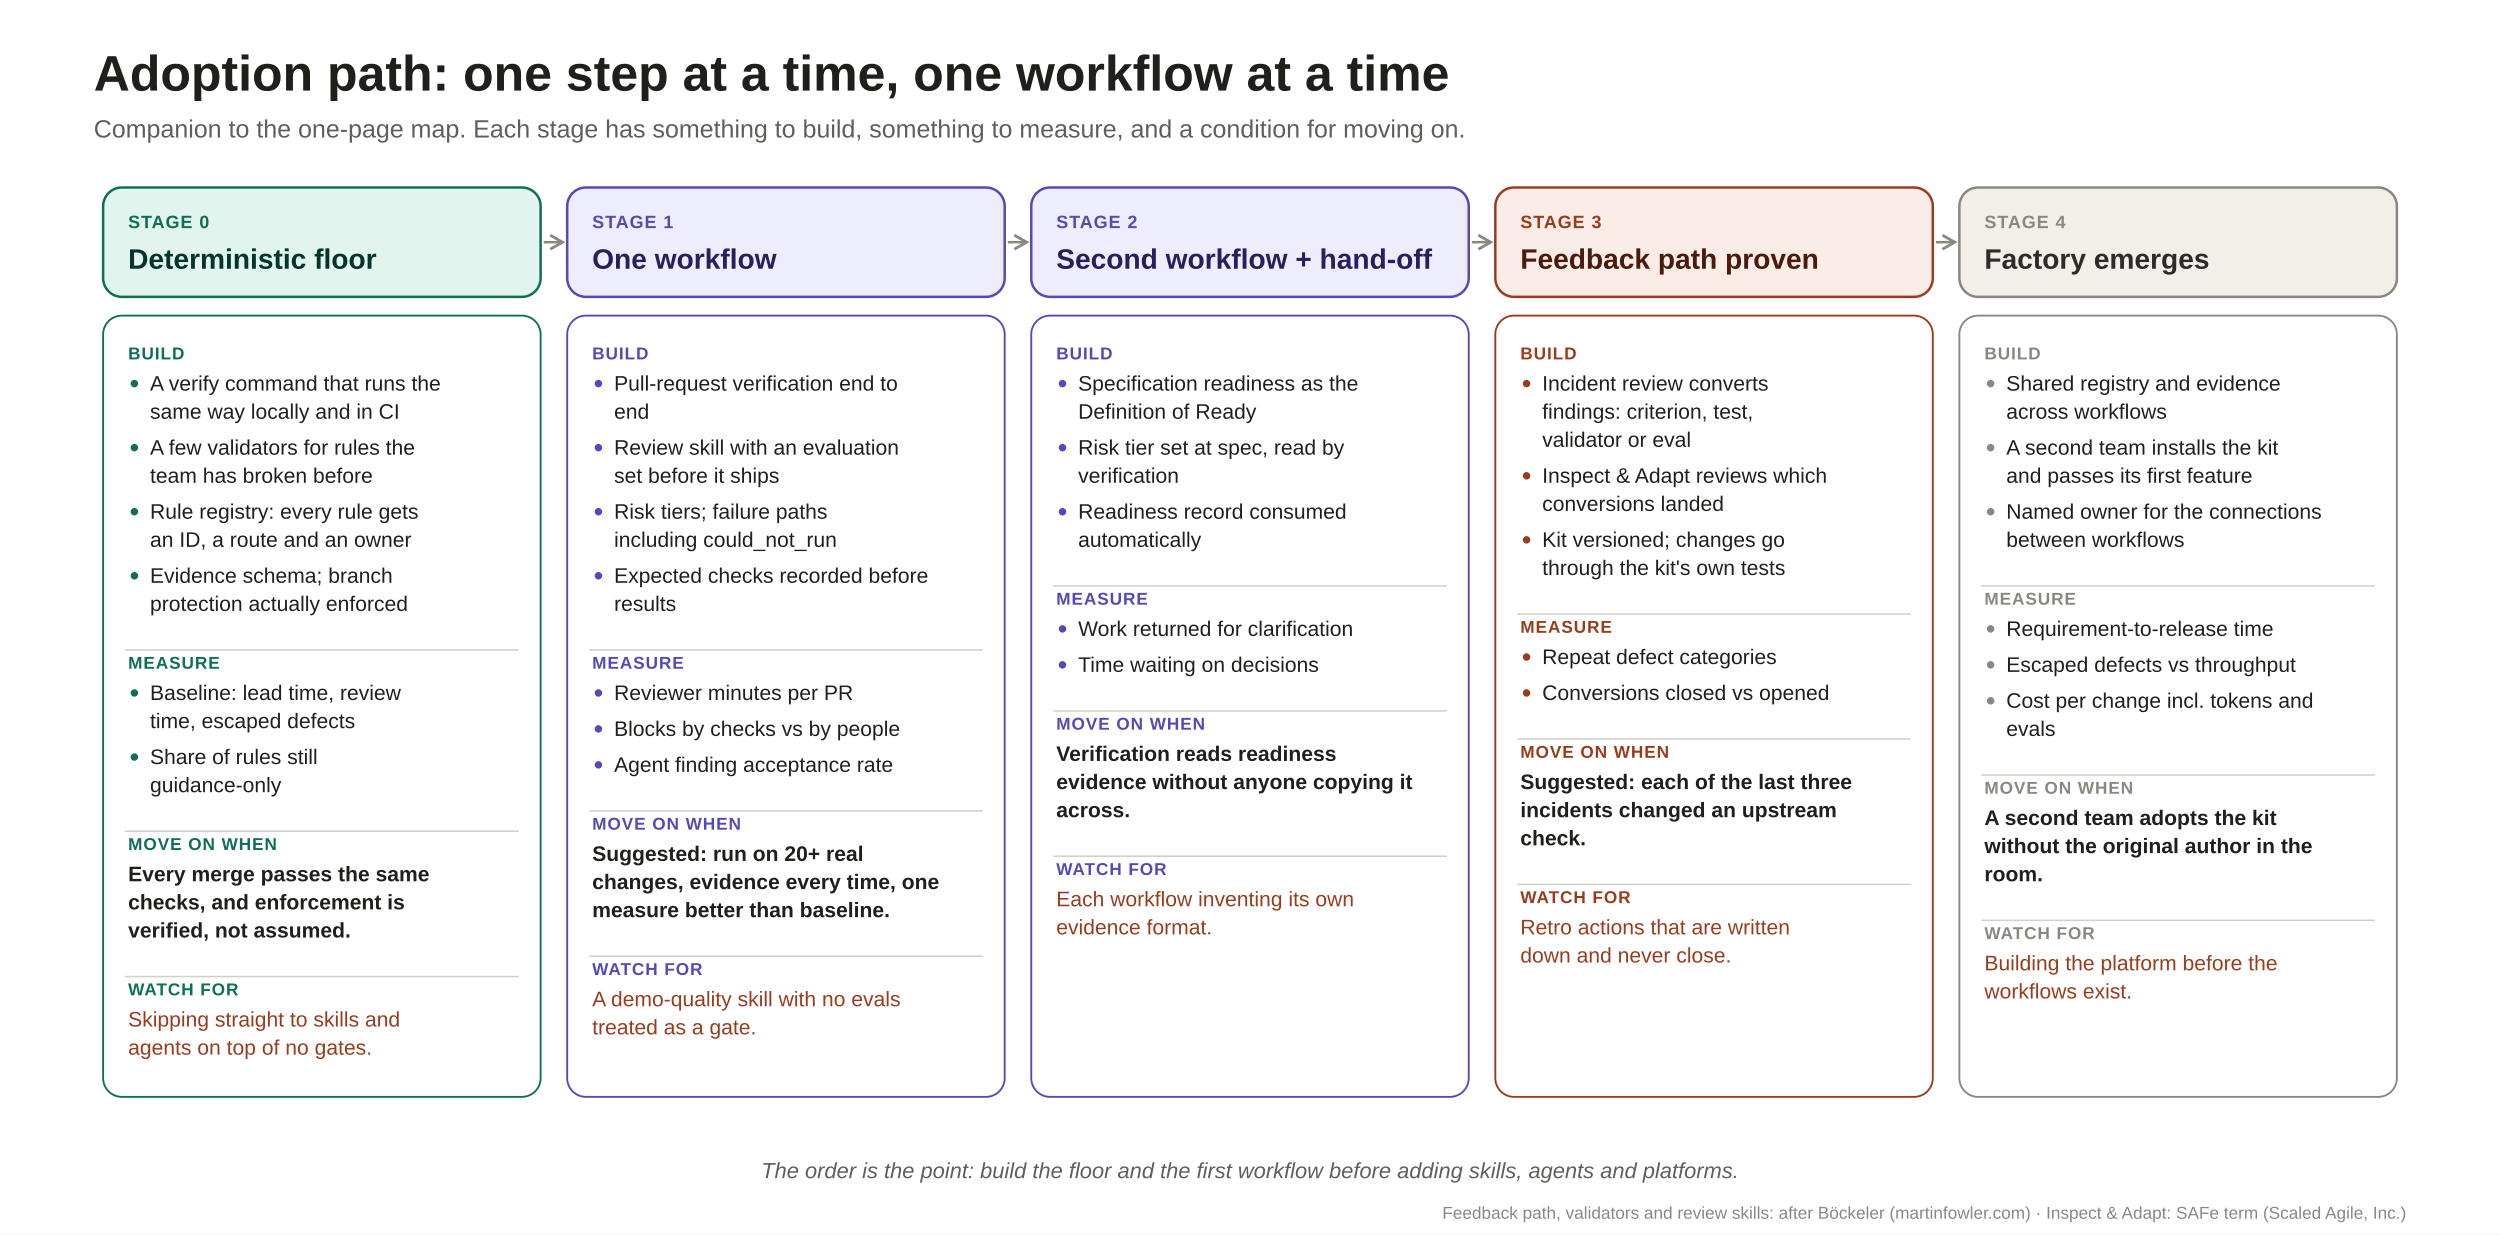
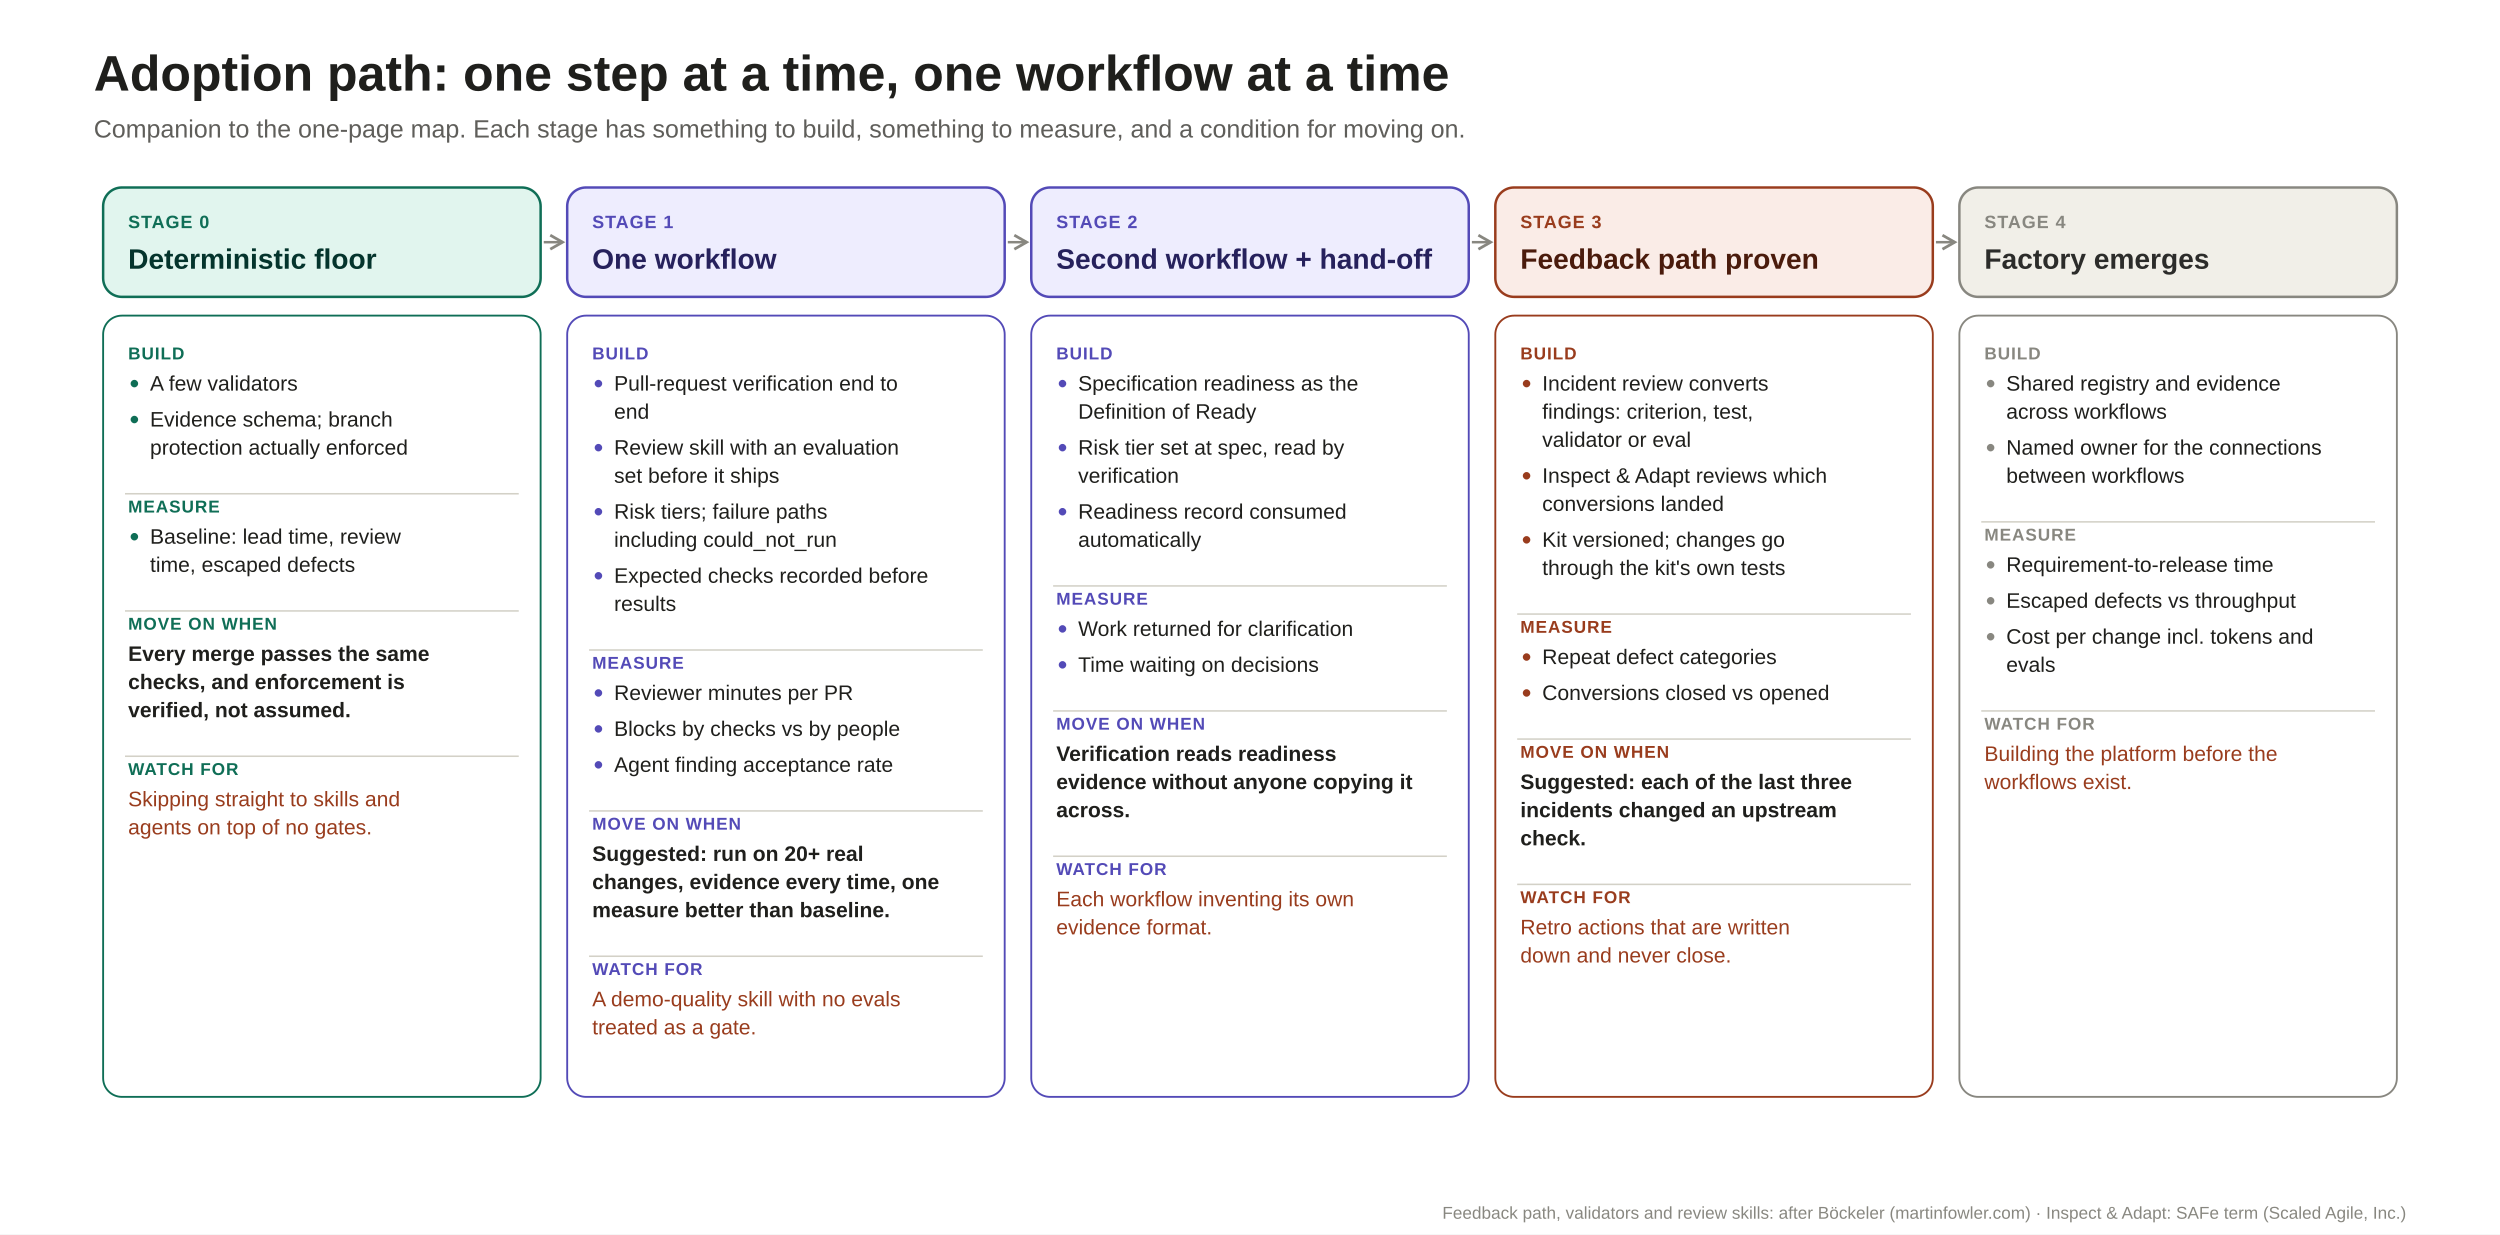
<svg xmlns="http://www.w3.org/2000/svg" width="1600" height="790" viewBox="0 0 1600 790" font-family="&quot;Liberation Sans&quot;,&quot;DejaVu Sans&quot;,Arial,sans-serif" data-references="">
  <defs>
    <marker id="a" viewBox="0 0 10 10" refX="8" refY="5" markerWidth="7" markerHeight="7" orient="auto">
      <path d="M1 1L8 5L1 9" fill="none" stroke="#888780" stroke-width="1.6" />
    </marker>
    <marker id="p" viewBox="0 0 10 10" refX="8" refY="5" markerWidth="7" markerHeight="7" orient="auto">
      <path d="M1 1L8 5L1 9" fill="none" stroke="#534AB7" stroke-width="1.6" />
    </marker>
    <marker id="r" viewBox="0 0 10 10" refX="8" refY="5" markerWidth="7" markerHeight="7" orient="auto">
      <path d="M1 1L8 5L1 9" fill="none" stroke="#993C1D" stroke-width="1.6" />
    </marker>
  </defs>
  <rect width="1600" height="790" fill="#fff" />
  <text x="60" y="58" font-size="32" fill="#1f1f1c" font-weight="700" text-anchor="start">Adoption path: one step at a time, one workflow at a time</text>
  <text x="60" y="88" font-size="16" fill="#5F5E5A" font-weight="400" text-anchor="start">Companion to the one-page map. Each stage has something to build, something to measure, and a condition for moving on.</text>
  <rect x="66" y="120" width="280" height="70" rx="12" fill="#E1F5EE" stroke="#0F6E56" stroke-width="1.6" />
  <text x="82" y="146" font-size="11.5" fill="#0F6E56" font-weight="700" text-anchor="start" letter-spacing="0.6">STAGE 0</text>
  <text x="82" y="172" font-size="18" fill="#04342C" font-weight="700" text-anchor="start">Deterministic floor</text>
  <line x1="348" y1="155" x2="360" y2="155" stroke="#888780" stroke-width="1.6" marker-end="url(#a)" />
  <rect x="66" y="202" width="280" height="500" rx="12" fill="#fff" stroke="#0F6E56" stroke-width="1.2" />
  <text x="82" y="230" font-size="11" fill="#0F6E56" font-weight="700" text-anchor="start" letter-spacing="0.6">BUILD</text>
  <circle cx="86" cy="245.5" r="2.4" fill="#0F6E56" />
-   <text x="96" y="250" font-size="13.5" fill="#1f1f1c" font-weight="400" text-anchor="start">A verify command that runs the</text>
-   <text x="96" y="268" font-size="13.5" fill="#1f1f1c" font-weight="400" text-anchor="start">same way locally and in CI</text>
-   <circle cx="86" cy="286.5" r="2.4" fill="#0F6E56" />
-   <text x="96" y="291" font-size="13.5" fill="#1f1f1c" font-weight="400" text-anchor="start">A few validators for rules the</text>
-   <text x="96" y="309" font-size="13.5" fill="#1f1f1c" font-weight="400" text-anchor="start">team has broken before</text>
-   <circle cx="86" cy="327.5" r="2.4" fill="#0F6E56" />
-   <text x="96" y="332" font-size="13.5" fill="#1f1f1c" font-weight="400" text-anchor="start">Rule registry: every rule gets</text>
-   <text x="96" y="350" font-size="13.5" fill="#1f1f1c" font-weight="400" text-anchor="start">an ID, a route and an owner</text>
-   <circle cx="86" cy="368.5" r="2.4" fill="#0F6E56" />
-   <text x="96" y="373" font-size="13.5" fill="#1f1f1c" font-weight="400" text-anchor="start">Evidence schema; branch</text>
-   <text x="96" y="391" font-size="13.5" fill="#1f1f1c" font-weight="400" text-anchor="start">protection actually enforced</text>
-   <line x1="80" y1="416" x2="332" y2="416" stroke="#d3d1c7" stroke-width="1" />
-   <text x="82" y="428" font-size="11" fill="#0F6E56" font-weight="700" text-anchor="start" letter-spacing="0.6">MEASURE</text>
-   <circle cx="86" cy="443.5" r="2.4" fill="#0F6E56" />
-   <text x="96" y="448" font-size="13.5" fill="#1f1f1c" font-weight="400" text-anchor="start">Baseline: lead time, review</text>
-   <text x="96" y="466" font-size="13.5" fill="#1f1f1c" font-weight="400" text-anchor="start">time, escaped defects</text>
-   <circle cx="86" cy="484.5" r="2.4" fill="#0F6E56" />
-   <text x="96" y="489" font-size="13.5" fill="#1f1f1c" font-weight="400" text-anchor="start">Share of rules still</text>
-   <text x="96" y="507" font-size="13.5" fill="#1f1f1c" font-weight="400" text-anchor="start">guidance-only</text>
-   <line x1="80" y1="532" x2="332" y2="532" stroke="#d3d1c7" stroke-width="1" />
-   <text x="82" y="544" font-size="11" fill="#0F6E56" font-weight="700" text-anchor="start" letter-spacing="0.6">MOVE ON WHEN</text>
-   <text x="82" y="564" font-size="13.5" fill="#1f1f1c" font-weight="600" text-anchor="start">Every merge passes the same</text>
-   <text x="82" y="582" font-size="13.5" fill="#1f1f1c" font-weight="600" text-anchor="start">checks, and enforcement is</text>
-   <text x="82" y="600" font-size="13.5" fill="#1f1f1c" font-weight="600" text-anchor="start">verified, not assumed.</text>
-   <line x1="80" y1="625" x2="332" y2="625" stroke="#d3d1c7" stroke-width="1" />
-   <text x="82" y="637" font-size="11" fill="#0F6E56" font-weight="700" text-anchor="start" letter-spacing="0.6">WATCH FOR</text>
-   <text x="82" y="657" font-size="13.5" fill="#993C1D" font-weight="400" text-anchor="start">Skipping straight to skills and</text>
-   <text x="82" y="675" font-size="13.5" fill="#993C1D" font-weight="400" text-anchor="start">agents on top of no gates.</text>
+   <text x="96" y="250" font-size="13.5" fill="#1f1f1c" font-weight="400" text-anchor="start">A few validators</text>
+   <circle cx="86" cy="268.5" r="2.4" fill="#0F6E56" />
+   <text x="96" y="273" font-size="13.5" fill="#1f1f1c" font-weight="400" text-anchor="start">Evidence schema; branch</text>
+   <text x="96" y="291" font-size="13.5" fill="#1f1f1c" font-weight="400" text-anchor="start">protection actually enforced</text>
+   <line x1="80" y1="316" x2="332" y2="316" stroke="#d3d1c7" stroke-width="1" />
+   <text x="82" y="328" font-size="11" fill="#0F6E56" font-weight="700" text-anchor="start" letter-spacing="0.6">MEASURE</text>
+   <circle cx="86" cy="343.5" r="2.4" fill="#0F6E56" />
+   <text x="96" y="348" font-size="13.5" fill="#1f1f1c" font-weight="400" text-anchor="start">Baseline: lead time, review</text>
+   <text x="96" y="366" font-size="13.5" fill="#1f1f1c" font-weight="400" text-anchor="start">time, escaped defects</text>
+   <line x1="80" y1="391" x2="332" y2="391" stroke="#d3d1c7" stroke-width="1" />
+   <text x="82" y="403" font-size="11" fill="#0F6E56" font-weight="700" text-anchor="start" letter-spacing="0.6">MOVE ON WHEN</text>
+   <text x="82" y="423" font-size="13.5" fill="#1f1f1c" font-weight="600" text-anchor="start">Every merge passes the same</text>
+   <text x="82" y="441" font-size="13.5" fill="#1f1f1c" font-weight="600" text-anchor="start">checks, and enforcement is</text>
+   <text x="82" y="459" font-size="13.5" fill="#1f1f1c" font-weight="600" text-anchor="start">verified, not assumed.</text>
+   <line x1="80" y1="484" x2="332" y2="484" stroke="#d3d1c7" stroke-width="1" />
+   <text x="82" y="496" font-size="11" fill="#0F6E56" font-weight="700" text-anchor="start" letter-spacing="0.6">WATCH FOR</text>
+   <text x="82" y="516" font-size="13.5" fill="#993C1D" font-weight="400" text-anchor="start">Skipping straight to skills and</text>
+   <text x="82" y="534" font-size="13.5" fill="#993C1D" font-weight="400" text-anchor="start">agents on top of no gates.</text>
  <rect x="363" y="120" width="280" height="70" rx="12" fill="#EEEDFE" stroke="#534AB7" stroke-width="1.6" />
  <text x="379" y="146" font-size="11.5" fill="#534AB7" font-weight="700" text-anchor="start" letter-spacing="0.6">STAGE 1</text>
  <text x="379" y="172" font-size="18" fill="#26215C" font-weight="700" text-anchor="start">One workflow</text>
  <line x1="645" y1="155" x2="657" y2="155" stroke="#888780" stroke-width="1.6" marker-end="url(#a)" />
  <rect x="363" y="202" width="280" height="500" rx="12" fill="#fff" stroke="#534AB7" stroke-width="1.2" />
  <text x="379" y="230" font-size="11" fill="#534AB7" font-weight="700" text-anchor="start" letter-spacing="0.6">BUILD</text>
  <circle cx="383" cy="245.5" r="2.4" fill="#534AB7" />
  <text x="393" y="250" font-size="13.5" fill="#1f1f1c" font-weight="400" text-anchor="start">Pull-request verification end to</text>
  <text x="393" y="268" font-size="13.5" fill="#1f1f1c" font-weight="400" text-anchor="start">end</text>
  <circle cx="383" cy="286.5" r="2.4" fill="#534AB7" />
  <text x="393" y="291" font-size="13.5" fill="#1f1f1c" font-weight="400" text-anchor="start">Review skill with an evaluation</text>
  <text x="393" y="309" font-size="13.5" fill="#1f1f1c" font-weight="400" text-anchor="start">set before it ships</text>
  <circle cx="383" cy="327.5" r="2.4" fill="#534AB7" />
  <text x="393" y="332" font-size="13.5" fill="#1f1f1c" font-weight="400" text-anchor="start">Risk tiers; failure paths</text>
  <text x="393" y="350" font-size="13.5" fill="#1f1f1c" font-weight="400" text-anchor="start">including could_not_run</text>
  <circle cx="383" cy="368.5" r="2.4" fill="#534AB7" />
  <text x="393" y="373" font-size="13.5" fill="#1f1f1c" font-weight="400" text-anchor="start">Expected checks recorded before</text>
  <text x="393" y="391" font-size="13.5" fill="#1f1f1c" font-weight="400" text-anchor="start">results</text>
  <line x1="377" y1="416" x2="629" y2="416" stroke="#d3d1c7" stroke-width="1" />
  <text x="379" y="428" font-size="11" fill="#534AB7" font-weight="700" text-anchor="start" letter-spacing="0.6">MEASURE</text>
  <circle cx="383" cy="443.5" r="2.4" fill="#534AB7" />
  <text x="393" y="448" font-size="13.5" fill="#1f1f1c" font-weight="400" text-anchor="start">Reviewer minutes per PR</text>
  <circle cx="383" cy="466.5" r="2.4" fill="#534AB7" />
  <text x="393" y="471" font-size="13.5" fill="#1f1f1c" font-weight="400" text-anchor="start">Blocks by checks vs by people</text>
  <circle cx="383" cy="489.5" r="2.4" fill="#534AB7" />
  <text x="393" y="494" font-size="13.5" fill="#1f1f1c" font-weight="400" text-anchor="start">Agent finding acceptance rate</text>
  <line x1="377" y1="519" x2="629" y2="519" stroke="#d3d1c7" stroke-width="1" />
  <text x="379" y="531" font-size="11" fill="#534AB7" font-weight="700" text-anchor="start" letter-spacing="0.6">MOVE ON WHEN</text>
  <text x="379" y="551" font-size="13.5" fill="#1f1f1c" font-weight="600" text-anchor="start">Suggested: run on 20+ real</text>
  <text x="379" y="569" font-size="13.5" fill="#1f1f1c" font-weight="600" text-anchor="start">changes, evidence every time, one</text>
  <text x="379" y="587" font-size="13.5" fill="#1f1f1c" font-weight="600" text-anchor="start">measure better than baseline.</text>
  <line x1="377" y1="612" x2="629" y2="612" stroke="#d3d1c7" stroke-width="1" />
  <text x="379" y="624" font-size="11" fill="#534AB7" font-weight="700" text-anchor="start" letter-spacing="0.6">WATCH FOR</text>
  <text x="379" y="644" font-size="13.5" fill="#993C1D" font-weight="400" text-anchor="start">A demo-quality skill with no evals</text>
  <text x="379" y="662" font-size="13.5" fill="#993C1D" font-weight="400" text-anchor="start">treated as a gate.</text>
  <rect x="660" y="120" width="280" height="70" rx="12" fill="#EEEDFE" stroke="#534AB7" stroke-width="1.6" />
  <text x="676" y="146" font-size="11.5" fill="#534AB7" font-weight="700" text-anchor="start" letter-spacing="0.6">STAGE 2</text>
  <text x="676" y="172" font-size="18" fill="#26215C" font-weight="700" text-anchor="start">Second workflow + hand-off</text>
  <line x1="942" y1="155" x2="954" y2="155" stroke="#888780" stroke-width="1.6" marker-end="url(#a)" />
  <rect x="660" y="202" width="280" height="500" rx="12" fill="#fff" stroke="#534AB7" stroke-width="1.2" />
  <text x="676" y="230" font-size="11" fill="#534AB7" font-weight="700" text-anchor="start" letter-spacing="0.6">BUILD</text>
  <circle cx="680" cy="245.5" r="2.4" fill="#534AB7" />
  <text x="690" y="250" font-size="13.5" fill="#1f1f1c" font-weight="400" text-anchor="start">Specification readiness as the</text>
  <text x="690" y="268" font-size="13.5" fill="#1f1f1c" font-weight="400" text-anchor="start">Definition of Ready</text>
  <circle cx="680" cy="286.5" r="2.4" fill="#534AB7" />
  <text x="690" y="291" font-size="13.5" fill="#1f1f1c" font-weight="400" text-anchor="start">Risk tier set at spec, read by</text>
  <text x="690" y="309" font-size="13.5" fill="#1f1f1c" font-weight="400" text-anchor="start">verification</text>
  <circle cx="680" cy="327.5" r="2.4" fill="#534AB7" />
  <text x="690" y="332" font-size="13.5" fill="#1f1f1c" font-weight="400" text-anchor="start">Readiness record consumed</text>
  <text x="690" y="350" font-size="13.5" fill="#1f1f1c" font-weight="400" text-anchor="start">automatically</text>
  <line x1="674" y1="375" x2="926" y2="375" stroke="#d3d1c7" stroke-width="1" />
  <text x="676" y="387" font-size="11" fill="#534AB7" font-weight="700" text-anchor="start" letter-spacing="0.6">MEASURE</text>
  <circle cx="680" cy="402.5" r="2.4" fill="#534AB7" />
  <text x="690" y="407" font-size="13.5" fill="#1f1f1c" font-weight="400" text-anchor="start">Work returned for clarification</text>
  <circle cx="680" cy="425.5" r="2.4" fill="#534AB7" />
  <text x="690" y="430" font-size="13.5" fill="#1f1f1c" font-weight="400" text-anchor="start">Time waiting on decisions</text>
  <line x1="674" y1="455" x2="926" y2="455" stroke="#d3d1c7" stroke-width="1" />
  <text x="676" y="467" font-size="11" fill="#534AB7" font-weight="700" text-anchor="start" letter-spacing="0.6">MOVE ON WHEN</text>
  <text x="676" y="487" font-size="13.5" fill="#1f1f1c" font-weight="600" text-anchor="start">Verification reads readiness</text>
  <text x="676" y="505" font-size="13.5" fill="#1f1f1c" font-weight="600" text-anchor="start">evidence without anyone copying it</text>
  <text x="676" y="523" font-size="13.5" fill="#1f1f1c" font-weight="600" text-anchor="start">across.</text>
  <line x1="674" y1="548" x2="926" y2="548" stroke="#d3d1c7" stroke-width="1" />
  <text x="676" y="560" font-size="11" fill="#534AB7" font-weight="700" text-anchor="start" letter-spacing="0.6">WATCH FOR</text>
  <text x="676" y="580" font-size="13.5" fill="#993C1D" font-weight="400" text-anchor="start">Each workflow inventing its own</text>
  <text x="676" y="598" font-size="13.5" fill="#993C1D" font-weight="400" text-anchor="start">evidence format.</text>
  <rect x="957" y="120" width="280" height="70" rx="12" fill="#FAECE7" stroke="#993C1D" stroke-width="1.6" />
  <text x="973" y="146" font-size="11.5" fill="#993C1D" font-weight="700" text-anchor="start" letter-spacing="0.6">STAGE 3</text>
  <text x="973" y="172" font-size="18" fill="#4A1B0C" font-weight="700" text-anchor="start">Feedback path proven</text>
  <line x1="1239" y1="155" x2="1251" y2="155" stroke="#888780" stroke-width="1.6" marker-end="url(#a)" />
  <rect x="957" y="202" width="280" height="500" rx="12" fill="#fff" stroke="#993C1D" stroke-width="1.2" />
  <text x="973" y="230" font-size="11" fill="#993C1D" font-weight="700" text-anchor="start" letter-spacing="0.6">BUILD</text>
  <circle cx="977" cy="245.5" r="2.4" fill="#993C1D" />
  <text x="987" y="250" font-size="13.5" fill="#1f1f1c" font-weight="400" text-anchor="start">Incident review converts</text>
  <text x="987" y="268" font-size="13.5" fill="#1f1f1c" font-weight="400" text-anchor="start">findings: criterion, test,</text>
  <text x="987" y="286" font-size="13.5" fill="#1f1f1c" font-weight="400" text-anchor="start">validator or eval</text>
  <circle cx="977" cy="304.5" r="2.4" fill="#993C1D" />
  <text x="987" y="309" font-size="13.5" fill="#1f1f1c" font-weight="400" text-anchor="start">Inspect &amp; Adapt reviews which</text>
  <text x="987" y="327" font-size="13.5" fill="#1f1f1c" font-weight="400" text-anchor="start">conversions landed</text>
  <circle cx="977" cy="345.5" r="2.4" fill="#993C1D" />
  <text x="987" y="350" font-size="13.5" fill="#1f1f1c" font-weight="400" text-anchor="start">Kit versioned; changes go</text>
  <text x="987" y="368" font-size="13.5" fill="#1f1f1c" font-weight="400" text-anchor="start">through the kit's own tests</text>
  <line x1="971" y1="393" x2="1223" y2="393" stroke="#d3d1c7" stroke-width="1" />
  <text x="973" y="405" font-size="11" fill="#993C1D" font-weight="700" text-anchor="start" letter-spacing="0.6">MEASURE</text>
  <circle cx="977" cy="420.5" r="2.4" fill="#993C1D" />
  <text x="987" y="425" font-size="13.5" fill="#1f1f1c" font-weight="400" text-anchor="start">Repeat defect categories</text>
  <circle cx="977" cy="443.5" r="2.4" fill="#993C1D" />
  <text x="987" y="448" font-size="13.5" fill="#1f1f1c" font-weight="400" text-anchor="start">Conversions closed vs opened</text>
  <line x1="971" y1="473" x2="1223" y2="473" stroke="#d3d1c7" stroke-width="1" />
  <text x="973" y="485" font-size="11" fill="#993C1D" font-weight="700" text-anchor="start" letter-spacing="0.6">MOVE ON WHEN</text>
  <text x="973" y="505" font-size="13.5" fill="#1f1f1c" font-weight="600" text-anchor="start">Suggested: each of the last three</text>
  <text x="973" y="523" font-size="13.5" fill="#1f1f1c" font-weight="600" text-anchor="start">incidents changed an upstream</text>
  <text x="973" y="541" font-size="13.5" fill="#1f1f1c" font-weight="600" text-anchor="start">check.</text>
  <line x1="971" y1="566" x2="1223" y2="566" stroke="#d3d1c7" stroke-width="1" />
  <text x="973" y="578" font-size="11" fill="#993C1D" font-weight="700" text-anchor="start" letter-spacing="0.6">WATCH FOR</text>
  <text x="973" y="598" font-size="13.5" fill="#993C1D" font-weight="400" text-anchor="start">Retro actions that are written</text>
  <text x="973" y="616" font-size="13.5" fill="#993C1D" font-weight="400" text-anchor="start">down and never close.</text>
  <rect x="1254" y="120" width="280" height="70" rx="12" fill="#F1EFE8" stroke="#888780" stroke-width="1.6" />
  <text x="1270" y="146" font-size="11.5" fill="#888780" font-weight="700" text-anchor="start" letter-spacing="0.6">STAGE 4</text>
  <text x="1270" y="172" font-size="18" fill="#2C2C2A" font-weight="700" text-anchor="start">Factory emerges</text>
  <rect x="1254" y="202" width="280" height="500" rx="12" fill="#fff" stroke="#888780" stroke-width="1.2" />
  <text x="1270" y="230" font-size="11" fill="#888780" font-weight="700" text-anchor="start" letter-spacing="0.6">BUILD</text>
  <circle cx="1274" cy="245.5" r="2.4" fill="#888780" />
  <text x="1284" y="250" font-size="13.5" fill="#1f1f1c" font-weight="400" text-anchor="start">Shared registry and evidence</text>
  <text x="1284" y="268" font-size="13.5" fill="#1f1f1c" font-weight="400" text-anchor="start">across workflows</text>
  <circle cx="1274" cy="286.5" r="2.4" fill="#888780" />
-   <text x="1284" y="291" font-size="13.5" fill="#1f1f1c" font-weight="400" text-anchor="start">A second team installs the kit</text>
-   <text x="1284" y="309" font-size="13.5" fill="#1f1f1c" font-weight="400" text-anchor="start">and passes its first feature</text>
-   <circle cx="1274" cy="327.5" r="2.4" fill="#888780" />
-   <text x="1284" y="332" font-size="13.5" fill="#1f1f1c" font-weight="400" text-anchor="start">Named owner for the connections</text>
-   <text x="1284" y="350" font-size="13.5" fill="#1f1f1c" font-weight="400" text-anchor="start">between workflows</text>
-   <line x1="1268" y1="375" x2="1520" y2="375" stroke="#d3d1c7" stroke-width="1" />
-   <text x="1270" y="387" font-size="11" fill="#888780" font-weight="700" text-anchor="start" letter-spacing="0.6">MEASURE</text>
-   <circle cx="1274" cy="402.5" r="2.4" fill="#888780" />
-   <text x="1284" y="407" font-size="13.5" fill="#1f1f1c" font-weight="400" text-anchor="start">Requirement-to-release time</text>
-   <circle cx="1274" cy="425.5" r="2.4" fill="#888780" />
-   <text x="1284" y="430" font-size="13.5" fill="#1f1f1c" font-weight="400" text-anchor="start">Escaped defects vs throughput</text>
-   <circle cx="1274" cy="448.5" r="2.4" fill="#888780" />
-   <text x="1284" y="453" font-size="13.5" fill="#1f1f1c" font-weight="400" text-anchor="start">Cost per change incl. tokens and</text>
-   <text x="1284" y="471" font-size="13.5" fill="#1f1f1c" font-weight="400" text-anchor="start">evals</text>
-   <line x1="1268" y1="496" x2="1520" y2="496" stroke="#d3d1c7" stroke-width="1" />
-   <text x="1270" y="508" font-size="11" fill="#888780" font-weight="700" text-anchor="start" letter-spacing="0.6">MOVE ON WHEN</text>
-   <text x="1270" y="528" font-size="13.5" fill="#1f1f1c" font-weight="600" text-anchor="start">A second team adopts the kit</text>
-   <text x="1270" y="546" font-size="13.5" fill="#1f1f1c" font-weight="600" text-anchor="start">without the original author in the</text>
-   <text x="1270" y="564" font-size="13.5" fill="#1f1f1c" font-weight="600" text-anchor="start">room.</text>
-   <line x1="1268" y1="589" x2="1520" y2="589" stroke="#d3d1c7" stroke-width="1" />
-   <text x="1270" y="601" font-size="11" fill="#888780" font-weight="700" text-anchor="start" letter-spacing="0.6">WATCH FOR</text>
-   <text x="1270" y="621" font-size="13.5" fill="#993C1D" font-weight="400" text-anchor="start">Building the platform before the</text>
-   <text x="1270" y="639" font-size="13.5" fill="#993C1D" font-weight="400" text-anchor="start">workflows exist.</text>
+   <text x="1284" y="291" font-size="13.5" fill="#1f1f1c" font-weight="400" text-anchor="start">Named owner for the connections</text>
+   <text x="1284" y="309" font-size="13.5" fill="#1f1f1c" font-weight="400" text-anchor="start">between workflows</text>
+   <line x1="1268" y1="334" x2="1520" y2="334" stroke="#d3d1c7" stroke-width="1" />
+   <text x="1270" y="346" font-size="11" fill="#888780" font-weight="700" text-anchor="start" letter-spacing="0.6">MEASURE</text>
+   <circle cx="1274" cy="361.5" r="2.4" fill="#888780" />
+   <text x="1284" y="366" font-size="13.5" fill="#1f1f1c" font-weight="400" text-anchor="start">Requirement-to-release time</text>
+   <circle cx="1274" cy="384.5" r="2.4" fill="#888780" />
+   <text x="1284" y="389" font-size="13.5" fill="#1f1f1c" font-weight="400" text-anchor="start">Escaped defects vs throughput</text>
+   <circle cx="1274" cy="407.5" r="2.4" fill="#888780" />
+   <text x="1284" y="412" font-size="13.5" fill="#1f1f1c" font-weight="400" text-anchor="start">Cost per change incl. tokens and</text>
+   <text x="1284" y="430" font-size="13.5" fill="#1f1f1c" font-weight="400" text-anchor="start">evals</text>
+   <line x1="1268" y1="455" x2="1520" y2="455" stroke="#d3d1c7" stroke-width="1" />
+   <text x="1270" y="467" font-size="11" fill="#888780" font-weight="700" text-anchor="start" letter-spacing="0.6">WATCH FOR</text>
+   <text x="1270" y="487" font-size="13.5" fill="#993C1D" font-weight="400" text-anchor="start">Building the platform before the</text>
+   <text x="1270" y="505" font-size="13.5" fill="#993C1D" font-weight="400" text-anchor="start">workflows exist.</text>
  <text class="credit" data-references="bockeler-harness bockeler-sensors safe-framework safe-inspect-and-adapt" x="1540" y="780" font-size="11" fill="#888780" text-anchor="end">Feedback path, validators and review skills: after Böckeler (martinfowler.com) · Inspect &amp; Adapt: SAFe term (Scaled Agile, Inc.)</text>
-   <text x="800" y="754" font-size="14" fill="#5F5E5A" font-weight="400" text-anchor="middle" font-style="italic">The order is the point: build the floor and the first workflow before adding skills, agents and platforms.</text>
</svg>
